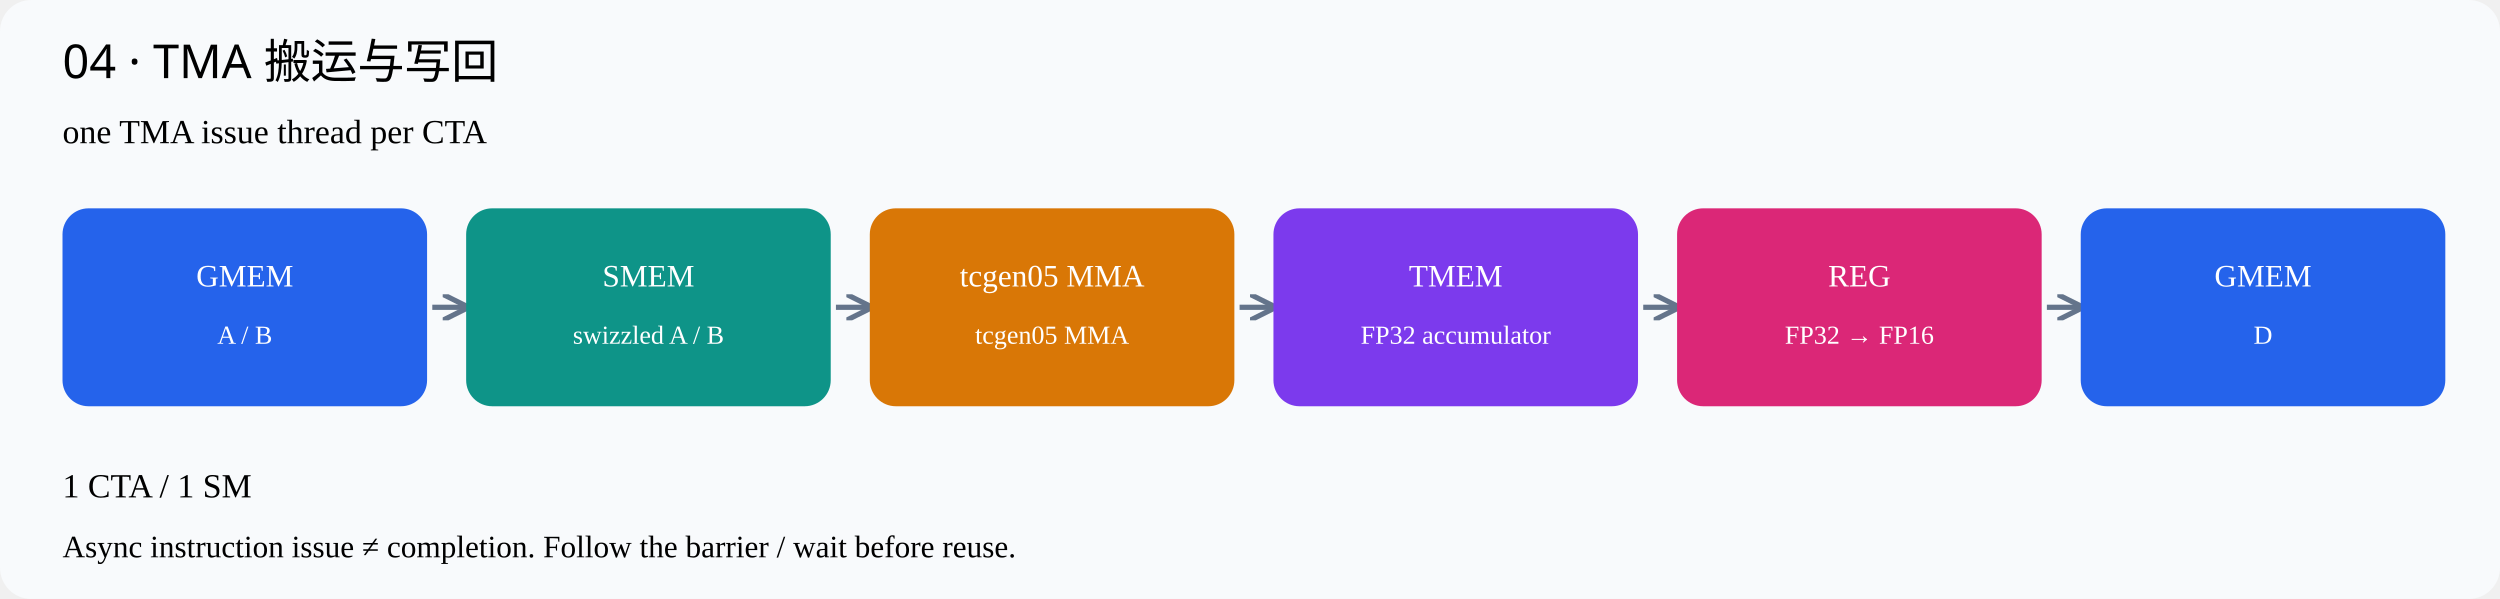
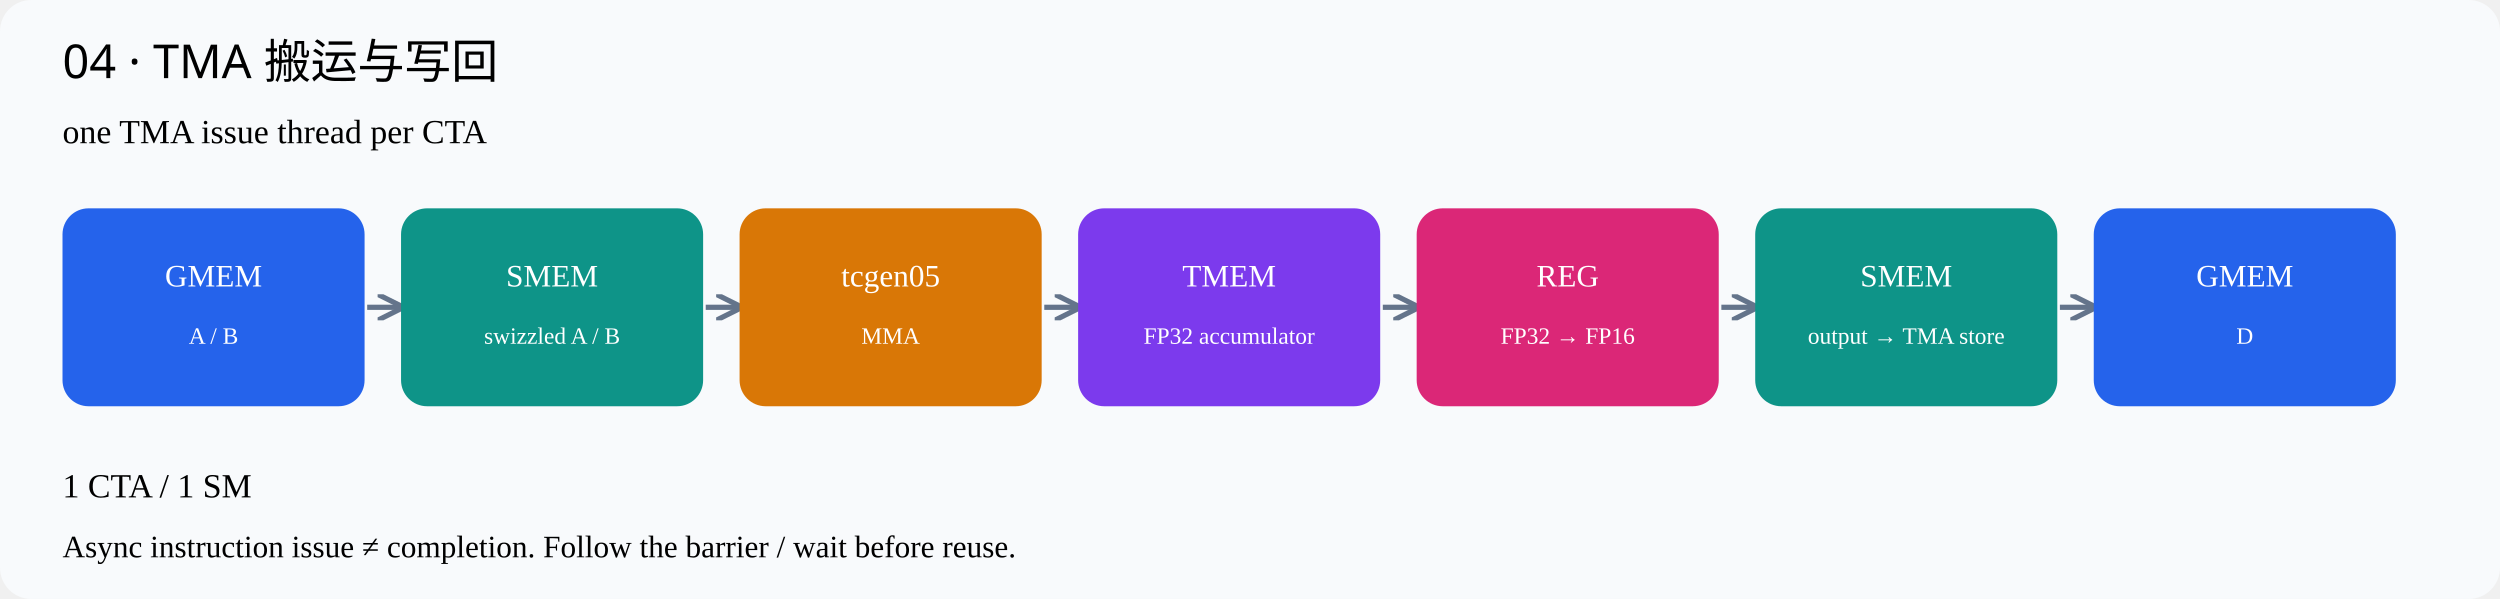
<svg xmlns="http://www.w3.org/2000/svg" viewBox="0 0 960 230" role="img" aria-label="04 · TMA 搬运与写回 数据路径">
  <defs>
    <marker id="arr" markerWidth="5" markerHeight="5" refX="4" refY="2.5" orient="auto">
      <path d="M0 0L5 2.5L0 5" fill="none" stroke="#64748b" />
    </marker>
  </defs>
  <rect width="960" height="230" fill="#f8fafc" rx="12" />
  <text x="24" y="30" font-size="18" font-family="sans-serif">04 · TMA 搬运与写回</text>
  <text x="24" y="55" font-size="13">one TMA issue thread per CTA</text>
  <g id="node-0" data-tag="gmem">
-     <rect x="24" y="80" width="140" height="76" rx="10" fill="#2563eb" />
-     <text x="94" y="110" fill="white" text-anchor="middle" font-size="12">GMEM</text>
-     <text x="94" y="132" fill="white" text-anchor="middle" font-size="10"> A / B</text>
+     <rect x="24.0" y="80" width="116.0" height="76" rx="10" fill="#2563eb" />
+     <text x="82.0" y="110" fill="white" text-anchor="middle" font-size="12">GMEM</text>
+     <text x="82.0" y="132" fill="white" text-anchor="middle" font-size="9"> A / B</text>
  </g>
-   <path d="M166 118h12" stroke="#64748b" stroke-width="2" marker-end="url(#arr)" />
+   <path d="M141.0 118h12" stroke="#64748b" stroke-width="2" marker-end="url(#arr)" />
  <g id="node-1" data-tag="smem">
-     <rect x="179" y="80" width="140" height="76" rx="10" fill="#0e9488" />
-     <text x="249" y="110" fill="white" text-anchor="middle" font-size="12">SMEM</text>
-     <text x="249" y="132" fill="white" text-anchor="middle" font-size="10"> swizzled A / B</text>
+     <rect x="154.0" y="80" width="116.0" height="76" rx="10" fill="#0e9488" />
+     <text x="212.0" y="110" fill="white" text-anchor="middle" font-size="12">SMEM</text>
+     <text x="212.0" y="132" fill="white" text-anchor="middle" font-size="9"> swizzled A / B</text>
  </g>
-   <path d="M321 118h12" stroke="#64748b" stroke-width="2" marker-end="url(#arr)" />
+   <path d="M271.0 118h12" stroke="#64748b" stroke-width="2" marker-end="url(#arr)" />
  <g id="node-2" data-tag="mma">
-     <rect x="334" y="80" width="140" height="76" rx="10" fill="#d97706" />
-     <text x="404" y="110" fill="white" text-anchor="middle" font-size="12">tcgen05 MMA</text>
-     <text x="404" y="132" fill="white" text-anchor="middle" font-size="10">tcgen05 MMA</text>
+     <rect x="284.0" y="80" width="116.0" height="76" rx="10" fill="#d97706" />
+     <text x="342.0" y="110" fill="white" text-anchor="middle" font-size="12">tcgen05</text>
+     <text x="342.0" y="132" fill="white" text-anchor="middle" font-size="9"> MMA</text>
  </g>
-   <path d="M476 118h12" stroke="#64748b" stroke-width="2" marker-end="url(#arr)" />
+   <path d="M401.0 118h12" stroke="#64748b" stroke-width="2" marker-end="url(#arr)" />
  <g id="node-3" data-tag="tmem">
-     <rect x="489" y="80" width="140" height="76" rx="10" fill="#7c3aed" />
-     <text x="559" y="110" fill="white" text-anchor="middle" font-size="12">TMEM</text>
-     <text x="559" y="132" fill="white" text-anchor="middle" font-size="10"> FP32 accumulator</text>
+     <rect x="414.0" y="80" width="116.0" height="76" rx="10" fill="#7c3aed" />
+     <text x="472.0" y="110" fill="white" text-anchor="middle" font-size="12">TMEM</text>
+     <text x="472.0" y="132" fill="white" text-anchor="middle" font-size="9"> FP32 accumulator</text>
  </g>
-   <path d="M631 118h12" stroke="#64748b" stroke-width="2" marker-end="url(#arr)" />
+   <path d="M531.0 118h12" stroke="#64748b" stroke-width="2" marker-end="url(#arr)" />
  <g id="node-4" data-tag="rmem">
-     <rect x="644" y="80" width="140" height="76" rx="10" fill="#db2777" />
-     <text x="714" y="110" fill="white" text-anchor="middle" font-size="12">REG</text>
-     <text x="714" y="132" fill="white" text-anchor="middle" font-size="10"> FP32 → FP16</text>
+     <rect x="544.0" y="80" width="116.0" height="76" rx="10" fill="#db2777" />
+     <text x="602.0" y="110" fill="white" text-anchor="middle" font-size="12">REG</text>
+     <text x="602.0" y="132" fill="white" text-anchor="middle" font-size="9"> FP32 → FP16</text>
  </g>
-   <path d="M786 118h12" stroke="#64748b" stroke-width="2" marker-end="url(#arr)" />
-   <g id="node-5" data-tag="gmem">
-     <rect x="799" y="80" width="140" height="76" rx="10" fill="#2563eb" />
-     <text x="869" y="110" fill="white" text-anchor="middle" font-size="12">GMEM</text>
-     <text x="869" y="132" fill="white" text-anchor="middle" font-size="10"> D</text>
+   <path d="M661.0 118h12" stroke="#64748b" stroke-width="2" marker-end="url(#arr)" />
+   <g id="node-5" data-tag="smem">
+     <rect x="674.0" y="80" width="116.0" height="76" rx="10" fill="#0e9488" />
+     <text x="732.0" y="110" fill="white" text-anchor="middle" font-size="12">SMEM</text>
+     <text x="732.0" y="132" fill="white" text-anchor="middle" font-size="9"> output → TMA store</text>
+   </g>
+   <path d="M791.0 118h12" stroke="#64748b" stroke-width="2" marker-end="url(#arr)" />
+   <g id="node-6" data-tag="gmem">
+     <rect x="804.0" y="80" width="116.0" height="76" rx="10" fill="#2563eb" />
+     <text x="862.0" y="110" fill="white" text-anchor="middle" font-size="12">GMEM</text>
+     <text x="862.0" y="132" fill="white" text-anchor="middle" font-size="9"> D</text>
  </g>
  <text x="24" y="191" font-size="13">1 CTA / 1 SM</text>
  <text x="24" y="214" font-size="12">Async instruction issue ≠ completion. Follow the barrier / wait before reuse.</text>
</svg>
